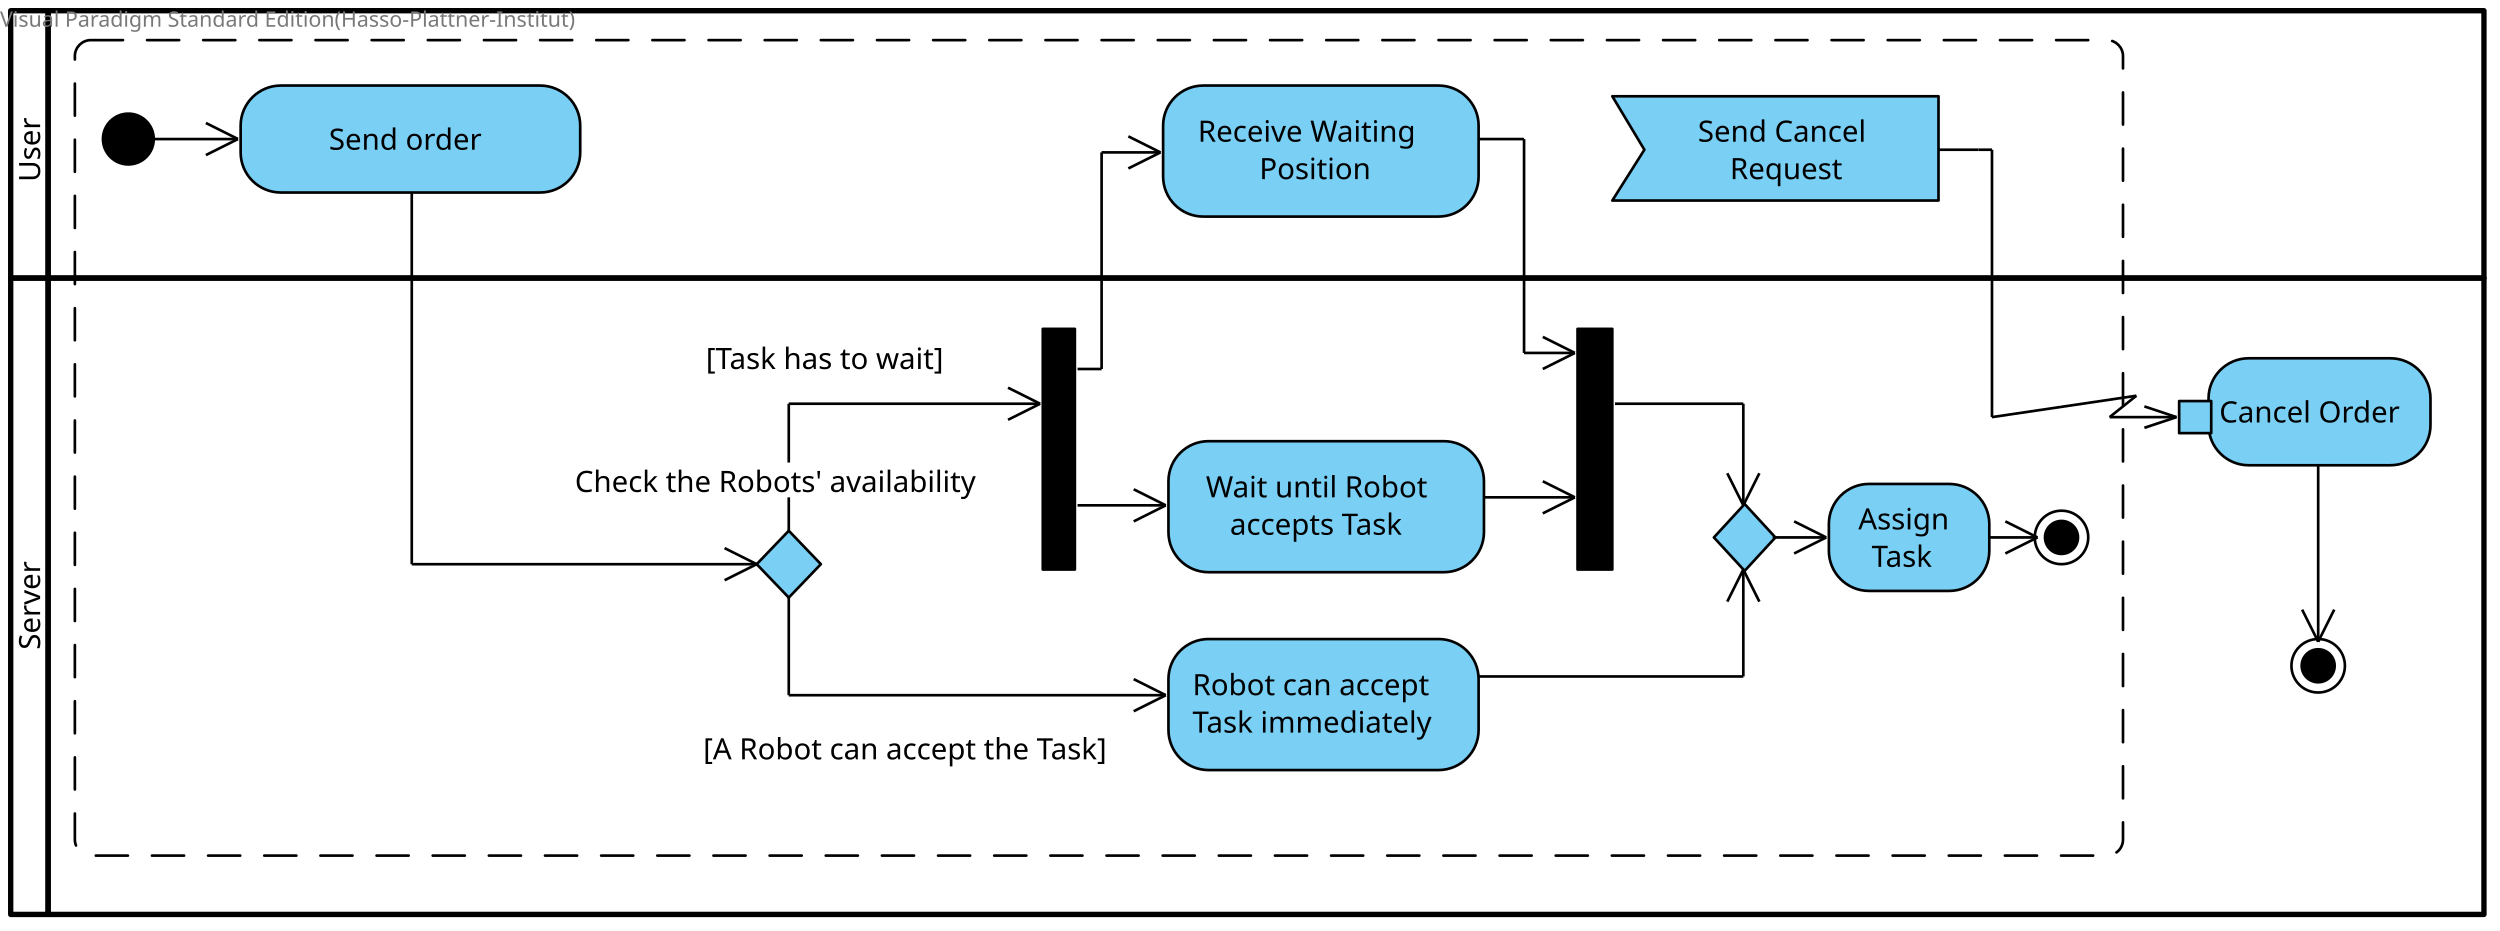
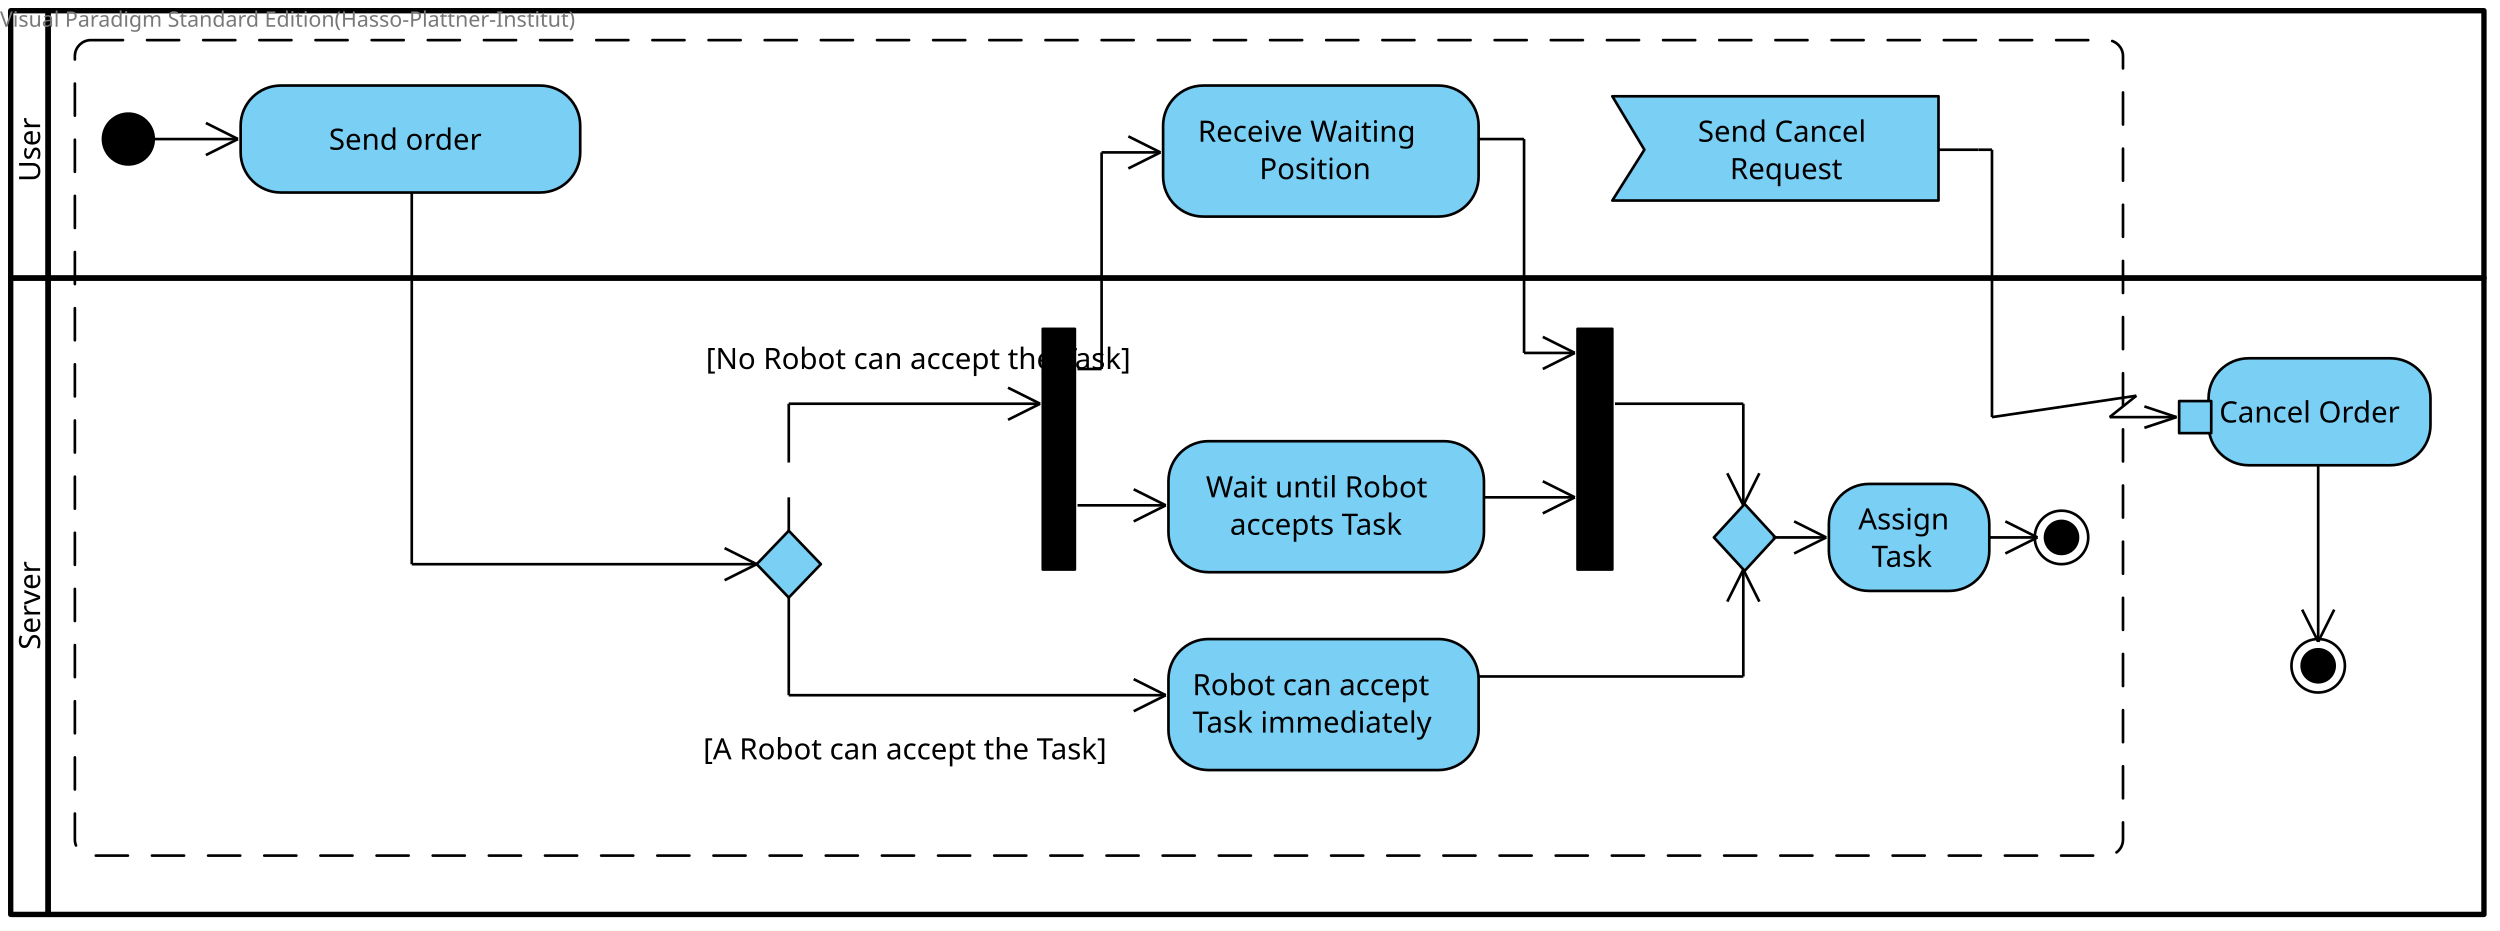
<svg xmlns="http://www.w3.org/2000/svg" fill-opacity="0" color-rendering="auto" color-interpolation="auto" text-rendering="auto" stroke="rgb(0,0,0)" stroke-linecap="square" width="935" stroke-miterlimit="10" shape-rendering="auto" stroke-opacity="0" fill="rgb(0,0,0)" stroke-dasharray="none" font-weight="normal" stroke-width="1" height="348" font-family="'Dialog'" font-style="normal" stroke-linejoin="miter" font-size="12" stroke-dashoffset="0" image-rendering="auto">
  <defs id="genericDefs" />
  <g>
    <defs id="defs1">
      <clipPath clipPathUnits="userSpaceOnUse" id="clipPath1">
        <path d="M-8 -8 L937 -8 L937 350 L-8 350 L-8 -8 Z" />
      </clipPath>
      <clipPath clipPathUnits="userSpaceOnUse" id="clipPath2">
        <path d="M0 0 L0 7 L923 7 L923 0 Z" />
      </clipPath>
      <clipPath clipPathUnits="userSpaceOnUse" id="clipPath3">
        <path d="M-8 -8 L26 -8 L26 112 L-8 112 L-8 -8 Z" />
      </clipPath>
      <clipPath clipPathUnits="userSpaceOnUse" id="clipPath4">
        <path d="M0 0 L0 100 L14 100 L14 0 Z" />
      </clipPath>
      <clipPath clipPathUnits="userSpaceOnUse" id="clipPath5">
        <path d="M100 0 L0 0 L0 14 L100 14 Z" />
      </clipPath>
      <clipPath clipPathUnits="userSpaceOnUse" id="clipPath6">
        <path d="M-8 -8 L923 -8 L923 112 L-8 112 L-8 -8 Z" />
      </clipPath>
      <clipPath clipPathUnits="userSpaceOnUse" id="clipPath7">
        <path d="M0 0 L0 100 L911 100 L911 0 Z" />
      </clipPath>
      <clipPath clipPathUnits="userSpaceOnUse" id="clipPath8">
        <path d="M-8 -8 L923 -8 L923 250 L-8 250 L-8 -8 Z" />
      </clipPath>
      <clipPath clipPathUnits="userSpaceOnUse" id="clipPath9">
        <path d="M0 0 L0 238 L911 238 L911 0 Z" />
      </clipPath>
      <clipPath clipPathUnits="userSpaceOnUse" id="clipPath10">
        <path d="M-8 -8 L26 -8 L26 250 L-8 250 L-8 -8 Z" />
      </clipPath>
      <clipPath clipPathUnits="userSpaceOnUse" id="clipPath11">
        <path d="M0 0 L0 238 L14 238 L14 0 Z" />
      </clipPath>
      <clipPath clipPathUnits="userSpaceOnUse" id="clipPath12">
        <path d="M238 0 L0 0 L0 14 L238 14 Z" />
      </clipPath>
      <clipPath clipPathUnits="userSpaceOnUse" id="clipPath13">
        <path d="M-7 -7 L23 -7 L23 101 L-7 101 L-7 -7 Z" />
      </clipPath>
      <clipPath clipPathUnits="userSpaceOnUse" id="clipPath14">
        <path d="M-7 -7 L41 -7 L41 51 L-7 51 L-7 -7 Z" />
      </clipPath>
      <clipPath clipPathUnits="userSpaceOnUse" id="clipPath15">
        <path d="M-7 -7 L127 -7 L127 60 L-7 60 L-7 -7 Z" />
      </clipPath>
      <clipPath clipPathUnits="userSpaceOnUse" id="clipPath16">
        <path d="M0 0 L0 49 L116 49 L116 0 Z" />
      </clipPath>
      <clipPath clipPathUnits="userSpaceOnUse" id="clipPath17">
        <path d="M-7 -7 L129 -7 L129 60 L-7 60 L-7 -7 Z" />
      </clipPath>
      <clipPath clipPathUnits="userSpaceOnUse" id="clipPath18">
        <path d="M0 0 L0 49 L118 49 L118 0 Z" />
      </clipPath>
      <clipPath clipPathUnits="userSpaceOnUse" id="clipPath19">
        <path d="M-7 -7 L138 -7 L138 51 L-7 51 L-7 -7 Z" />
      </clipPath>
      <clipPath clipPathUnits="userSpaceOnUse" id="clipPath20">
        <path d="M0 0 L0 40 L127 40 L127 0 Z" />
      </clipPath>
      <clipPath clipPathUnits="userSpaceOnUse" id="clipPath21">
        <path d="M-7 -7 L24 -7 L24 101 L-7 101 L-7 -7 Z" />
      </clipPath>
      <clipPath clipPathUnits="userSpaceOnUse" id="clipPath22">
        <path d="M-7 -7 L51 -7 L51 31 L-7 31 L-7 -7 Z" />
      </clipPath>
      <clipPath clipPathUnits="userSpaceOnUse" id="clipPath23">
        <path d="M-7 -7 L40 -7 L40 51 L-7 51 L-7 -7 Z" />
      </clipPath>
      <clipPath clipPathUnits="userSpaceOnUse" id="clipPath24">
        <path d="M-7 -7 L778 -7 L778 317 L-7 317 L-7 -7 Z" />
      </clipPath>
      <clipPath clipPathUnits="userSpaceOnUse" id="clipPath25">
        <path d="M-7 -7 L31 -7 L31 31 L-7 31 L-7 -7 Z" />
      </clipPath>
      <clipPath clipPathUnits="userSpaceOnUse" id="clipPath26">
        <path d="M-7 -7 L94 -7 L94 51 L-7 51 L-7 -7 Z" />
      </clipPath>
      <clipPath clipPathUnits="userSpaceOnUse" id="clipPath27">
        <path d="M0 0 L0 40 L83 40 L83 0 Z" />
      </clipPath>
      <clipPath clipPathUnits="userSpaceOnUse" id="clipPath28">
        <path d="M-7 -7 L23 -7 L23 23 L-7 23 L-7 -7 Z" />
      </clipPath>
      <clipPath clipPathUnits="userSpaceOnUse" id="clipPath29">
        <path d="M-7 -7 L134 -7 L134 51 L-7 51 L-7 -7 Z" />
      </clipPath>
      <clipPath clipPathUnits="userSpaceOnUse" id="clipPath30">
        <path d="M0 0 L0 40 L123 40 L123 0 Z" />
      </clipPath>
      <clipPath clipPathUnits="userSpaceOnUse" id="clipPath31">
        <path d="M-7 -7 L71 -7 L71 51 L-7 51 L-7 -7 Z" />
      </clipPath>
      <clipPath clipPathUnits="userSpaceOnUse" id="clipPath32">
        <path d="M0 0 L0 40 L60 40 L60 0 Z" />
      </clipPath>
      <clipPath clipPathUnits="userSpaceOnUse" id="clipPath33">
        <path d="M-183 -13 L366 -13 L366 26 L-183 26 L-183 -13 Z" />
      </clipPath>
      <clipPath clipPathUnits="userSpaceOnUse" id="clipPath34">
        <path d="M0 0 L136 0 L136 104 L0 104 L0 0 Z" />
      </clipPath>
      <clipPath clipPathUnits="userSpaceOnUse" id="clipPath35">
        <path d="M0 0 L0 104 L136 104 L136 0 Z" />
      </clipPath>
      <clipPath clipPathUnits="userSpaceOnUse" id="clipPath36">
        <path d="M0 0 L245 0 L245 141 L0 141 L0 0 Z" />
      </clipPath>
      <clipPath clipPathUnits="userSpaceOnUse" id="clipPath37">
        <path d="M195 100 L195 113 L9 113 L9 100 ZM145 0 L145 13 L0 13 L0 141 L245 141 L245 0 Z" />
      </clipPath>
      <clipPath clipPathUnits="userSpaceOnUse" id="clipPath38">
        <path d="M0 0 L104 0 L104 170 L0 170 L0 0 Z" />
      </clipPath>
      <clipPath clipPathUnits="userSpaceOnUse" id="clipPath39">
        <path d="M0 0 L0 170 L104 170 L104 0 Z" />
      </clipPath>
      <clipPath clipPathUnits="userSpaceOnUse" id="clipPath40">
        <path d="M0 0 L198 0 L198 152 L0 152 L0 0 Z" />
      </clipPath>
      <clipPath clipPathUnits="userSpaceOnUse" id="clipPath41">
        <path d="M129 26 L129 39 L10 39 L10 26 ZM0 0 L0 72 L145 72 L145 85 L0 85 L0 152 L198 152 L198 0 Z" />
      </clipPath>
      <clipPath clipPathUnits="userSpaceOnUse" id="clipPath42">
        <path d="M0 0 L137 0 L137 104 L0 104 L0 0 Z" />
      </clipPath>
      <clipPath clipPathUnits="userSpaceOnUse" id="clipPath43">
        <path d="M21 0 L21 1 L0 1 L0 34 L37 34 L37 47 L0 47 L0 104 L137 104 L137 0 Z" />
      </clipPath>
      <clipPath clipPathUnits="userSpaceOnUse" id="clipPath44">
        <path d="M0 0 L135 0 L135 185 L0 185 L0 0 Z" />
      </clipPath>
      <clipPath clipPathUnits="userSpaceOnUse" id="clipPath45">
        <path d="M0 0 L0 120 L21 120 L21 133 L0 133 L0 166 L37 166 L37 179 L0 179 L0 185 L135 185 L135 0 Z" />
      </clipPath>
      <clipPath clipPathUnits="userSpaceOnUse" id="clipPath46">
        <path d="M0 0 L193 0 L193 204 L0 204 L0 0 Z" />
      </clipPath>
      <clipPath clipPathUnits="userSpaceOnUse" id="clipPath47">
        <path d="M0 0 L0 204 L193 204 L193 0 Z" />
      </clipPath>
      <clipPath clipPathUnits="userSpaceOnUse" id="clipPath48">
        <path d="M0 0 L138 0 L138 104 L0 104 L0 0 Z" />
      </clipPath>
      <clipPath clipPathUnits="userSpaceOnUse" id="clipPath49">
        <path d="M0 0 L0 104 L138 104 L138 0 Z" />
      </clipPath>
      <clipPath clipPathUnits="userSpaceOnUse" id="clipPath50">
        <path d="M0 0 L140 0 L140 184 L0 184 L0 0 Z" />
      </clipPath>
      <clipPath clipPathUnits="userSpaceOnUse" id="clipPath51">
        <path d="M0 0 L0 184 L140 184 L140 0 Z" />
      </clipPath>
      <clipPath clipPathUnits="userSpaceOnUse" id="clipPath52">
        <path d="M0 0 L203 0 L203 144 L0 144 L0 0 Z" />
      </clipPath>
      <clipPath clipPathUnits="userSpaceOnUse" id="clipPath53">
        <path d="M0 0 L0 144 L203 144 L203 0 Z" />
      </clipPath>
      <clipPath clipPathUnits="userSpaceOnUse" id="clipPath54">
        <path d="M0 0 L152 0 L152 142 L0 142 L0 0 Z" />
      </clipPath>
      <clipPath clipPathUnits="userSpaceOnUse" id="clipPath55">
        <path d="M0 0 L0 142 L152 142 L152 0 Z" />
      </clipPath>
      <clipPath clipPathUnits="userSpaceOnUse" id="clipPath56">
        <path d="M0 0 L233 0 L233 243 L0 243 L0 0 Z" />
      </clipPath>
      <clipPath clipPathUnits="userSpaceOnUse" id="clipPath57">
        <path d="M0 0 L0 243 L233 243 L233 164 L103 164 L103 151 L233 151 L233 118 L151 118 L151 105 L233 105 L233 0 Z" />
      </clipPath>
      <clipPath clipPathUnits="userSpaceOnUse" id="clipPath58">
        <path d="M0 0 L124 0 L124 104 L0 104 L0 0 Z" />
      </clipPath>
      <clipPath clipPathUnits="userSpaceOnUse" id="clipPath59">
        <path d="M0 0 L0 104 L124 104 L124 0 Z" />
      </clipPath>
      <clipPath clipPathUnits="userSpaceOnUse" id="clipPath60">
        <path d="M0 0 L122 0 L122 104 L0 104 L0 0 Z" />
      </clipPath>
      <clipPath clipPathUnits="userSpaceOnUse" id="clipPath61">
        <path d="M0 0 L0 104 L122 104 L122 0 Z" />
      </clipPath>
      <clipPath clipPathUnits="userSpaceOnUse" id="clipPath62">
        <path d="M-119 -13 L238 -13 L238 26 L-119 26 L-119 -13 Z" />
      </clipPath>
      <clipPath clipPathUnits="userSpaceOnUse" id="clipPath63">
        <path d="M-186 -13 L372 -13 L372 26 L-186 26 L-186 -13 Z" />
      </clipPath>
    </defs>
    <g fill="white" text-rendering="geometricPrecision" fill-opacity="1" stroke-opacity="1" stroke="white">
      <rect x="0" width="935" height="348" y="0" stroke="none" />
    </g>
    <g stroke-linecap="butt" font-size="11" transform="translate(4,4)" fill-opacity="1" fill="black" text-rendering="geometricPrecision" font-family="sans-serif" stroke-linejoin="round" stroke="black" stroke-width="2" stroke-opacity="1" stroke-miterlimit="0">
      <rect fill="none" x="0" width="14" height="100" y="0" clip-path="url(#clipPath3)" />
    </g>
    <g font-size="11" transform="translate(54,54) rotate(-90) translate(-50,-50)" fill-opacity="1" fill="black" text-rendering="geometricPrecision" font-family="sans-serif" stroke="black" stroke-opacity="1">
      <text x="36" xml:space="preserve" y="11" clip-path="url(#clipPath5)" stroke="none">User</text>
    </g>
    <g stroke-linecap="butt" font-size="11" transform="translate(18,4)" fill-opacity="1" fill="black" text-rendering="geometricPrecision" font-family="sans-serif" stroke-linejoin="round" stroke="black" stroke-width="2" stroke-opacity="1" stroke-miterlimit="0">
      <rect fill="none" x="0" width="911" height="100" y="0" clip-path="url(#clipPath6)" />
    </g>
    <g stroke-linecap="butt" font-size="11" transform="translate(18,104)" fill-opacity="1" fill="black" text-rendering="geometricPrecision" font-family="sans-serif" stroke-linejoin="round" stroke="black" stroke-width="2" stroke-opacity="1" stroke-miterlimit="0">
      <rect fill="none" x="0" width="911" height="238" y="0" clip-path="url(#clipPath8)" />
    </g>
    <g stroke-linecap="butt" font-size="11" transform="translate(4,104)" fill-opacity="1" fill="black" text-rendering="geometricPrecision" font-family="sans-serif" stroke-linejoin="round" stroke="black" stroke-width="2" stroke-opacity="1" stroke-miterlimit="0">
      <rect fill="none" x="0" width="14" height="238" y="0" clip-path="url(#clipPath10)" />
    </g>
    <g font-size="11" transform="translate(123,223) rotate(-90) translate(-119,-119)" fill-opacity="1" fill="black" text-rendering="geometricPrecision" font-family="sans-serif" stroke="black" stroke-opacity="1">
      <text x="99" xml:space="preserve" y="11" clip-path="url(#clipPath12)" stroke="none">Server</text>
    </g>
    <g font-size="11" transform="translate(390,123)" fill-opacity="1" fill="black" text-rendering="geometricPrecision" font-family="sans-serif" stroke="black" stroke-opacity="1">
      <rect x="0" width="12" height="90" y="0" clip-path="url(#clipPath13)" stroke="none" />
      <rect stroke-linecap="butt" x="0" y="0" clip-path="url(#clipPath13)" fill="none" width="12" stroke-linejoin="round" height="90" stroke-miterlimit="0" />
    </g>
    <g font-size="11" transform="translate(280,191)" fill-opacity="1" fill="rgb(122,207,245)" text-rendering="geometricPrecision" font-family="sans-serif" stroke="rgb(122,207,245)" stroke-opacity="1">
      <path d="M15 7.5 L27 20 L15 32.5 L3 20 Z" stroke="none" clip-path="url(#clipPath14)" />
    </g>
    <g stroke-linecap="butt" font-size="11" transform="translate(280,191)" fill-opacity="1" fill="black" text-rendering="geometricPrecision" font-family="sans-serif" stroke-linejoin="round" stroke="black" stroke-opacity="1" stroke-miterlimit="0">
      <path fill="none" d="M15 7.5 L27 20 L15 32.5 L3 20 Z" clip-path="url(#clipPath14)" />
    </g>
    <g font-size="11" transform="translate(437,239)" fill-opacity="1" fill="rgb(122,207,245)" text-rendering="geometricPrecision" font-family="sans-serif" stroke="rgb(122,207,245)" stroke-opacity="1">
      <rect x="0" y="0" clip-path="url(#clipPath15)" width="116" rx="15" ry="15" height="49" stroke="none" />
    </g>
    <g stroke-linecap="butt" font-size="11" transform="translate(437,239)" fill-opacity="1" fill="black" text-rendering="geometricPrecision" font-family="sans-serif" stroke-linejoin="round" stroke="black" stroke-opacity="1" stroke-miterlimit="0">
      <rect x="0" y="0" clip-path="url(#clipPath15)" fill="none" width="116" rx="15" ry="15" height="49" />
    </g>
    <g font-size="11" transform="translate(437,239)" fill-opacity="1" fill="black" text-rendering="geometricPrecision" font-family="sans-serif" stroke="black" stroke-opacity="1">
      <text x="9" xml:space="preserve" y="21" clip-path="url(#clipPath16)" stroke="none">Robot can accept</text>
      <text x="9" xml:space="preserve" y="35" clip-path="url(#clipPath16)" stroke="none">Task immediately</text>
    </g>
    <g font-size="11" transform="translate(435,32)" fill-opacity="1" fill="rgb(122,207,245)" text-rendering="geometricPrecision" font-family="sans-serif" stroke="rgb(122,207,245)" stroke-opacity="1">
      <rect x="0" y="0" clip-path="url(#clipPath17)" width="118" rx="15" ry="15" height="49" stroke="none" />
    </g>
    <g stroke-linecap="butt" font-size="11" transform="translate(435,32)" fill-opacity="1" fill="black" text-rendering="geometricPrecision" font-family="sans-serif" stroke-linejoin="round" stroke="black" stroke-opacity="1" stroke-miterlimit="0">
      <rect x="0" y="0" clip-path="url(#clipPath17)" fill="none" width="118" rx="15" ry="15" height="49" />
    </g>
    <g font-size="11" transform="translate(435,32)" fill-opacity="1" fill="black" text-rendering="geometricPrecision" font-family="sans-serif" stroke="black" stroke-opacity="1">
      <text x="13" xml:space="preserve" y="21" clip-path="url(#clipPath18)" stroke="none">Receive Waiting</text>
      <text x="36" xml:space="preserve" y="35" clip-path="url(#clipPath18)" stroke="none">Position</text>
    </g>
    <g font-size="11" transform="translate(437,165)" fill-opacity="1" fill="rgb(122,207,245)" text-rendering="geometricPrecision" font-family="sans-serif" stroke="rgb(122,207,245)" stroke-opacity="1">
      <rect x="0" y="0" clip-path="url(#clipPath17)" width="118" rx="15" ry="15" height="49" stroke="none" />
    </g>
    <g stroke-linecap="butt" font-size="11" transform="translate(437,165)" fill-opacity="1" fill="black" text-rendering="geometricPrecision" font-family="sans-serif" stroke-linejoin="round" stroke="black" stroke-opacity="1" stroke-miterlimit="0">
      <rect x="0" y="0" clip-path="url(#clipPath17)" fill="none" width="118" rx="15" ry="15" height="49" />
    </g>
    <g font-size="11" transform="translate(437,165)" fill-opacity="1" fill="black" text-rendering="geometricPrecision" font-family="sans-serif" stroke="black" stroke-opacity="1">
      <text x="14" xml:space="preserve" y="21" clip-path="url(#clipPath18)" stroke="none">Wait until Robot</text>
      <text x="23" xml:space="preserve" y="35" clip-path="url(#clipPath18)" stroke="none">accepts Task</text>
    </g>
    <g font-size="11" transform="translate(90,32)" fill-opacity="1" fill="rgb(122,207,245)" text-rendering="geometricPrecision" font-family="sans-serif" stroke="rgb(122,207,245)" stroke-opacity="1">
      <rect x="0" y="0" clip-path="url(#clipPath19)" width="127" rx="15" ry="15" height="40" stroke="none" />
    </g>
    <g stroke-linecap="butt" font-size="11" transform="translate(90,32)" fill-opacity="1" fill="black" text-rendering="geometricPrecision" font-family="sans-serif" stroke-linejoin="round" stroke="black" stroke-opacity="1" stroke-miterlimit="0">
      <rect x="0" y="0" clip-path="url(#clipPath19)" fill="none" width="127" rx="15" ry="15" height="40" />
    </g>
    <g font-size="11" transform="translate(90,32)" fill-opacity="1" fill="black" text-rendering="geometricPrecision" font-family="sans-serif" stroke="black" stroke-opacity="1">
      <text x="33" xml:space="preserve" y="24" clip-path="url(#clipPath20)" stroke="none">Send order</text>
    </g>
    <g font-size="11" transform="translate(590,123)" fill-opacity="1" fill="black" text-rendering="geometricPrecision" font-family="sans-serif" stroke="black" stroke-opacity="1">
      <rect x="0" width="13" height="90" y="0" clip-path="url(#clipPath21)" stroke="none" />
      <rect stroke-linecap="butt" x="0" y="0" clip-path="url(#clipPath21)" fill="none" width="13" stroke-linejoin="round" height="90" stroke-miterlimit="0" />
    </g>
    <g font-size="11" transform="translate(28,42)" fill-opacity="1" fill="black" text-rendering="geometricPrecision" font-family="sans-serif" stroke="black" stroke-opacity="1">
      <circle r="10" clip-path="url(#clipPath22)" cx="20" cy="10" stroke="none" />
    </g>
    <g font-size="11" transform="translate(638,181)" fill-opacity="1" fill="rgb(122,207,245)" text-rendering="geometricPrecision" font-family="sans-serif" stroke="rgb(122,207,245)" stroke-opacity="1">
      <path d="M14.5 7.5 L26 20 L14.5 32.5 L3 20 Z" stroke="none" clip-path="url(#clipPath23)" />
    </g>
    <g stroke-linecap="butt" font-size="11" transform="translate(638,181)" fill-opacity="1" fill="black" text-rendering="geometricPrecision" font-family="sans-serif" stroke-linejoin="round" stroke="black" stroke-opacity="1" stroke-miterlimit="0">
      <path fill="none" d="M14.5 7.5 L26 20 L14.5 32.5 L3 20 Z" clip-path="url(#clipPath23)" />
    </g>
    <g stroke-linecap="round" font-size="11" transform="translate(28,15)" fill-opacity="1" fill="black" text-rendering="geometricPrecision" font-family="sans-serif" stroke-linejoin="round" stroke-dasharray="12,9" stroke="black" stroke-opacity="1" stroke-miterlimit="0">
      <rect x="0" y="0" clip-path="url(#clipPath24)" fill="none" width="766" rx="6" ry="6" height="305" />
    </g>
    <g font-size="11" transform="translate(761,191)" fill-opacity="1" fill="black" text-rendering="geometricPrecision" font-family="sans-serif" stroke="black" stroke-opacity="1">
      <circle r="6.667" clip-path="url(#clipPath25)" cx="10" cy="10" stroke="none" />
      <circle stroke-linecap="butt" clip-path="url(#clipPath25)" fill="none" stroke-linejoin="round" r="10" cx="10" cy="10" stroke-miterlimit="0" />
    </g>
    <g font-size="11" transform="translate(857,239)" fill-opacity="1" fill="black" text-rendering="geometricPrecision" font-family="sans-serif" stroke="black" stroke-opacity="1">
      <circle r="6.667" clip-path="url(#clipPath25)" cx="10" cy="10" stroke="none" />
      <circle stroke-linecap="butt" clip-path="url(#clipPath25)" fill="none" stroke-linejoin="round" r="10" cx="10" cy="10" stroke-miterlimit="0" />
    </g>
    <g font-size="11" transform="translate(826,134)" fill-opacity="1" fill="rgb(122,207,245)" text-rendering="geometricPrecision" font-family="sans-serif" stroke="rgb(122,207,245)" stroke-opacity="1">
      <rect x="0" y="0" clip-path="url(#clipPath26)" width="83" rx="15" ry="15" height="40" stroke="none" />
    </g>
    <g stroke-linecap="butt" font-size="11" transform="translate(826,134)" fill-opacity="1" fill="black" text-rendering="geometricPrecision" font-family="sans-serif" stroke-linejoin="round" stroke="black" stroke-opacity="1" stroke-miterlimit="0">
      <rect x="0" y="0" clip-path="url(#clipPath26)" fill="none" width="83" rx="15" ry="15" height="40" />
    </g>
    <g font-size="11" transform="translate(826,134)" fill-opacity="1" fill="black" text-rendering="geometricPrecision" font-family="sans-serif" stroke="black" stroke-opacity="1">
      <text x="4" xml:space="preserve" y="24" clip-path="url(#clipPath27)" stroke="none">Cancel Order</text>
    </g>
    <g font-size="11" transform="translate(815,150)" fill-opacity="1" fill="rgb(122,207,245)" text-rendering="geometricPrecision" font-family="sans-serif" stroke="rgb(122,207,245)" stroke-opacity="1">
      <rect x="0" width="12" height="12" y="0" clip-path="url(#clipPath28)" stroke="none" />
    </g>
    <g stroke-linecap="butt" font-size="11" transform="translate(815,150)" fill-opacity="1" fill="black" text-rendering="geometricPrecision" font-family="sans-serif" stroke-linejoin="round" stroke="black" stroke-opacity="1" stroke-miterlimit="0">
      <rect fill="none" x="0" width="12" height="12" y="0" clip-path="url(#clipPath28)" />
    </g>
    <g font-size="11" transform="translate(603,36)" fill-opacity="1" fill="rgb(122,207,245)" text-rendering="geometricPrecision" font-family="sans-serif" stroke="rgb(122,207,245)" stroke-opacity="1">
      <path d="M0 0 L122 0 L122 39 L0 39 L12 20 Z" stroke="none" clip-path="url(#clipPath29)" />
    </g>
    <g stroke-linecap="butt" font-size="11" transform="translate(603,36)" fill-opacity="1" fill="black" text-rendering="geometricPrecision" font-family="sans-serif" stroke-linejoin="round" stroke="black" stroke-opacity="1" stroke-miterlimit="0">
      <path fill="none" d="M0 0 L122 0 L122 39 L0 39 L12 20 Z" clip-path="url(#clipPath29)" />
    </g>
    <g font-size="11" transform="translate(603,36)" fill-opacity="1" fill="black" text-rendering="geometricPrecision" font-family="sans-serif" stroke="black" stroke-opacity="1">
      <text x="32" xml:space="preserve" y="17" clip-path="url(#clipPath30)" stroke="none">Send Cancel</text>
      <text x="44" xml:space="preserve" y="31" clip-path="url(#clipPath30)" stroke="none">Request</text>
    </g>
    <g font-size="11" transform="translate(684,181)" fill-opacity="1" fill="rgb(122,207,245)" text-rendering="geometricPrecision" font-family="sans-serif" stroke="rgb(122,207,245)" stroke-opacity="1">
      <rect x="0" y="0" clip-path="url(#clipPath31)" width="60" rx="15" ry="15" height="40" stroke="none" />
    </g>
    <g stroke-linecap="butt" font-size="11" transform="translate(684,181)" fill-opacity="1" fill="black" text-rendering="geometricPrecision" font-family="sans-serif" stroke-linejoin="round" stroke="black" stroke-opacity="1" stroke-miterlimit="0">
      <rect x="0" y="0" clip-path="url(#clipPath31)" fill="none" width="60" rx="15" ry="15" height="40" />
    </g>
    <g font-size="11" transform="translate(684,181)" fill-opacity="1" fill="black" text-rendering="geometricPrecision" font-family="sans-serif" stroke="black" stroke-opacity="1">
      <text x="11" xml:space="preserve" y="17" clip-path="url(#clipPath32)" stroke="none">Assign</text>
      <text x="16" xml:space="preserve" y="31" clip-path="url(#clipPath32)" stroke="none">Task</text>
    </g>
    <g font-size="11" transform="translate(207,173)" fill-opacity="1" fill="black" text-rendering="geometricPrecision" font-family="sans-serif" stroke="black" stroke-opacity="1">
-       <text x="8" xml:space="preserve" y="11" clip-path="url(#clipPath33)" stroke="none">Check the Robots' availability</text>
+       <text x="8" xml:space="preserve" y="11" clip-path="url(#clipPath33)" stroke="none" />
    </g>
    <g stroke-linecap="butt" font-size="11" transform="translate(7,2)" fill-opacity="1" fill="black" text-rendering="geometricPrecision" font-family="sans-serif" stroke-linejoin="round" stroke="black" stroke-opacity="1">
      <line y2="50" fill="none" x1="50" clip-path="url(#clipPath35)" x2="82" y1="50" />
      <line y2="44" fill="none" x1="82" clip-path="url(#clipPath35)" x2="70" y1="50" />
      <line y2="56" fill="none" x1="82" clip-path="url(#clipPath35)" x2="70" y1="50" />
    </g>
    <g stroke-linecap="butt" font-size="11" transform="translate(245,173)" fill-opacity="1" fill="black" text-rendering="geometricPrecision" font-family="sans-serif" stroke-linejoin="round" stroke="black" stroke-opacity="1">
      <line y2="87" fill="none" x1="50" clip-path="url(#clipPath37)" x2="50" y1="50" />
      <line y2="87" fill="none" x1="50" clip-path="url(#clipPath37)" x2="191" y1="87" />
      <line y2="81" fill="none" x1="191" clip-path="url(#clipPath37)" x2="179" y1="87" />
      <line y2="93" fill="none" x1="191" clip-path="url(#clipPath37)" x2="179" y1="87" />
    </g>
    <g stroke-linecap="butt" font-size="11" transform="translate(817,124)" fill-opacity="1" fill="black" text-rendering="geometricPrecision" font-family="sans-serif" stroke-linejoin="round" stroke="black" stroke-opacity="1">
      <line y2="116" fill="none" x1="50" clip-path="url(#clipPath39)" x2="50" y1="50" />
      <line y2="104" fill="none" x1="50" clip-path="url(#clipPath39)" x2="56" y1="116" />
      <line y2="104" fill="none" x1="50" clip-path="url(#clipPath39)" x2="44" y1="116" />
    </g>
    <g stroke-linecap="butt" font-size="11" transform="translate(245,101)" fill-opacity="1" fill="black" text-rendering="geometricPrecision" font-family="sans-serif" stroke-linejoin="round" stroke="black" stroke-opacity="1">
      <line y2="50" fill="none" x1="50" clip-path="url(#clipPath41)" x2="50" y1="98" />
      <line y2="50" fill="none" x1="50" clip-path="url(#clipPath41)" x2="144" y1="50" />
      <line y2="44" fill="none" x1="144" clip-path="url(#clipPath41)" x2="132" y1="50" />
      <line y2="56" fill="none" x1="144" clip-path="url(#clipPath41)" x2="132" y1="50" />
    </g>
    <g stroke-linecap="butt" font-size="11" transform="translate(353,139)" fill-opacity="1" fill="black" text-rendering="geometricPrecision" font-family="sans-serif" stroke-linejoin="round" stroke="black" stroke-opacity="1">
      <line y2="50" fill="none" x1="50" clip-path="url(#clipPath43)" x2="83" y1="50" />
      <line y2="44" fill="none" x1="83" clip-path="url(#clipPath43)" x2="71" y1="50" />
      <line y2="56" fill="none" x1="83" clip-path="url(#clipPath43)" x2="71" y1="50" />
    </g>
    <g stroke-linecap="butt" font-size="11" transform="translate(353,7)" fill-opacity="1" fill="black" text-rendering="geometricPrecision" font-family="sans-serif" stroke-linejoin="round" stroke="black" stroke-opacity="1">
      <line y2="131" fill="none" x1="50" clip-path="url(#clipPath45)" x2="59" y1="131" />
      <line y2="50" fill="none" x1="59" clip-path="url(#clipPath45)" x2="59" y1="131" />
      <line y2="50" fill="none" x1="59" clip-path="url(#clipPath45)" x2="81" y1="50" />
      <line y2="44" fill="none" x1="81" clip-path="url(#clipPath45)" x2="69" y1="50" />
      <line y2="56" fill="none" x1="81" clip-path="url(#clipPath45)" x2="69" y1="50" />
    </g>
    <g stroke-linecap="butt" font-size="11" transform="translate(675,6)" fill-opacity="1" fill="black" text-rendering="geometricPrecision" font-family="sans-serif" stroke-linejoin="round" stroke="black" stroke-opacity="1">
      <line y2="50" fill="none" x1="65" clip-path="url(#clipPath47)" x2="70" y1="50" />
      <line y2="150" fill="none" x1="70" clip-path="url(#clipPath47)" x2="70" y1="50" />
      <line y2="142" fill="none" x1="70" clip-path="url(#clipPath47)" x2="124" y1="150" />
      <line y2="50" fill="none" x1="65" clip-path="url(#clipPath47)" x2="50" y1="50" />
      <line y2="150" fill="none" x1="127" clip-path="url(#clipPath47)" x2="139" y1="146" />
      <line y2="150" fill="none" x1="127" clip-path="url(#clipPath47)" x2="139" y1="154" />
      <line y2="150" fill="none" x1="139" clip-path="url(#clipPath47)" x2="114" y1="150" />
      <line y2="142" fill="none" x1="114" clip-path="url(#clipPath47)" x2="124" y1="150" />
    </g>
    <g stroke-linecap="butt" font-size="11" transform="translate(505,136)" fill-opacity="1" fill="black" text-rendering="geometricPrecision" font-family="sans-serif" stroke-linejoin="round" stroke="black" stroke-opacity="1">
      <line y2="50" fill="none" x1="50" clip-path="url(#clipPath49)" x2="84" y1="50" />
      <line y2="44" fill="none" x1="84" clip-path="url(#clipPath49)" x2="72" y1="50" />
      <line y2="56" fill="none" x1="84" clip-path="url(#clipPath49)" x2="72" y1="50" />
    </g>
    <g stroke-linecap="butt" font-size="11" transform="translate(503,2)" fill-opacity="1" fill="black" text-rendering="geometricPrecision" font-family="sans-serif" stroke-linejoin="round" stroke="black" stroke-opacity="1">
      <line y2="50" fill="none" x1="50" clip-path="url(#clipPath51)" x2="67" y1="50" />
      <line y2="130" fill="none" x1="67" clip-path="url(#clipPath51)" x2="67" y1="50" />
      <line y2="130" fill="none" x1="67" clip-path="url(#clipPath51)" x2="86" y1="130" />
      <line y2="124" fill="none" x1="86" clip-path="url(#clipPath51)" x2="74" y1="130" />
      <line y2="136" fill="none" x1="86" clip-path="url(#clipPath51)" x2="74" y1="130" />
    </g>
    <g stroke-linecap="butt" font-size="11" transform="translate(503,163)" fill-opacity="1" fill="black" text-rendering="geometricPrecision" font-family="sans-serif" stroke-linejoin="round" stroke="black" stroke-opacity="1">
      <line y2="90" fill="none" x1="50" clip-path="url(#clipPath53)" x2="149" y1="90" />
      <line y2="50" fill="none" x1="149" clip-path="url(#clipPath53)" x2="149" y1="90" />
      <line y2="62" fill="none" x1="149" clip-path="url(#clipPath53)" x2="143" y1="50" />
      <line y2="62" fill="none" x1="149" clip-path="url(#clipPath53)" x2="155" y1="50" />
    </g>
    <g stroke-linecap="butt" font-size="11" transform="translate(554,101)" fill-opacity="1" fill="black" text-rendering="geometricPrecision" font-family="sans-serif" stroke-linejoin="round" stroke="black" stroke-opacity="1">
      <line y2="50" fill="none" x1="50" clip-path="url(#clipPath55)" x2="98" y1="50" />
      <line y2="88" fill="none" x1="98" clip-path="url(#clipPath55)" x2="98" y1="50" />
      <line y2="76" fill="none" x1="98" clip-path="url(#clipPath55)" x2="104" y1="88" />
      <line y2="76" fill="none" x1="98" clip-path="url(#clipPath55)" x2="92" y1="88" />
    </g>
    <g stroke-linecap="butt" font-size="11" transform="translate(104,22)" fill-opacity="1" fill="black" text-rendering="geometricPrecision" font-family="sans-serif" stroke-linejoin="round" stroke="black" stroke-opacity="1">
      <line y2="189" fill="none" x1="50" clip-path="url(#clipPath57)" x2="50" y1="50" />
      <line y2="189" fill="none" x1="50" clip-path="url(#clipPath57)" x2="179" y1="189" />
      <line y2="183" fill="none" x1="179" clip-path="url(#clipPath57)" x2="167" y1="189" />
      <line y2="195" fill="none" x1="179" clip-path="url(#clipPath57)" x2="167" y1="189" />
    </g>
    <g stroke-linecap="butt" font-size="11" transform="translate(613,151)" fill-opacity="1" fill="black" text-rendering="geometricPrecision" font-family="sans-serif" stroke-linejoin="round" stroke="black" stroke-opacity="1">
      <line y2="50" fill="none" x1="50" clip-path="url(#clipPath59)" x2="70" y1="50" />
      <line y2="44" fill="none" x1="70" clip-path="url(#clipPath59)" x2="58" y1="50" />
      <line y2="56" fill="none" x1="70" clip-path="url(#clipPath59)" x2="58" y1="50" />
    </g>
    <g stroke-linecap="butt" font-size="11" transform="translate(694,151)" fill-opacity="1" fill="black" text-rendering="geometricPrecision" font-family="sans-serif" stroke-linejoin="round" stroke="black" stroke-opacity="1">
      <line y2="50" fill="none" x1="50" clip-path="url(#clipPath61)" x2="68" y1="50" />
      <line y2="44" fill="none" x1="68" clip-path="url(#clipPath61)" x2="56" y1="50" />
      <line y2="56" fill="none" x1="68" clip-path="url(#clipPath61)" x2="56" y1="50" />
    </g>
    <g font-size="11" transform="translate(255,127)" fill-opacity="1" fill="black" text-rendering="geometricPrecision" font-family="sans-serif" stroke="black" stroke-opacity="1">
-       <text x="9" xml:space="preserve" y="11" clip-path="url(#clipPath62)" stroke="none">[Task has to wait]</text>
+       <text x="9" xml:space="preserve" y="11" clip-path="url(#clipPath62)" stroke="none">[No Robot can accept the Task]</text>
    </g>
    <g font-size="11" transform="translate(254,273)" fill-opacity="1" fill="black" text-rendering="geometricPrecision" font-family="sans-serif" stroke="black" stroke-opacity="1">
      <text x="9" xml:space="preserve" y="11" clip-path="url(#clipPath63)" stroke="none">[A Robot can accept the Task]</text>
    </g>
    <g fill="rgb(120,120,120)" text-rendering="geometricPrecision" fill-opacity="1" font-size="8" stroke-opacity="1" stroke="rgb(120,120,120)">
      <text x="0" xml:space="preserve" y="10" stroke="none">Visual Paradigm Standard Edition(Hasso-Plattner-Institut)</text>
    </g>
  </g>
</svg>
